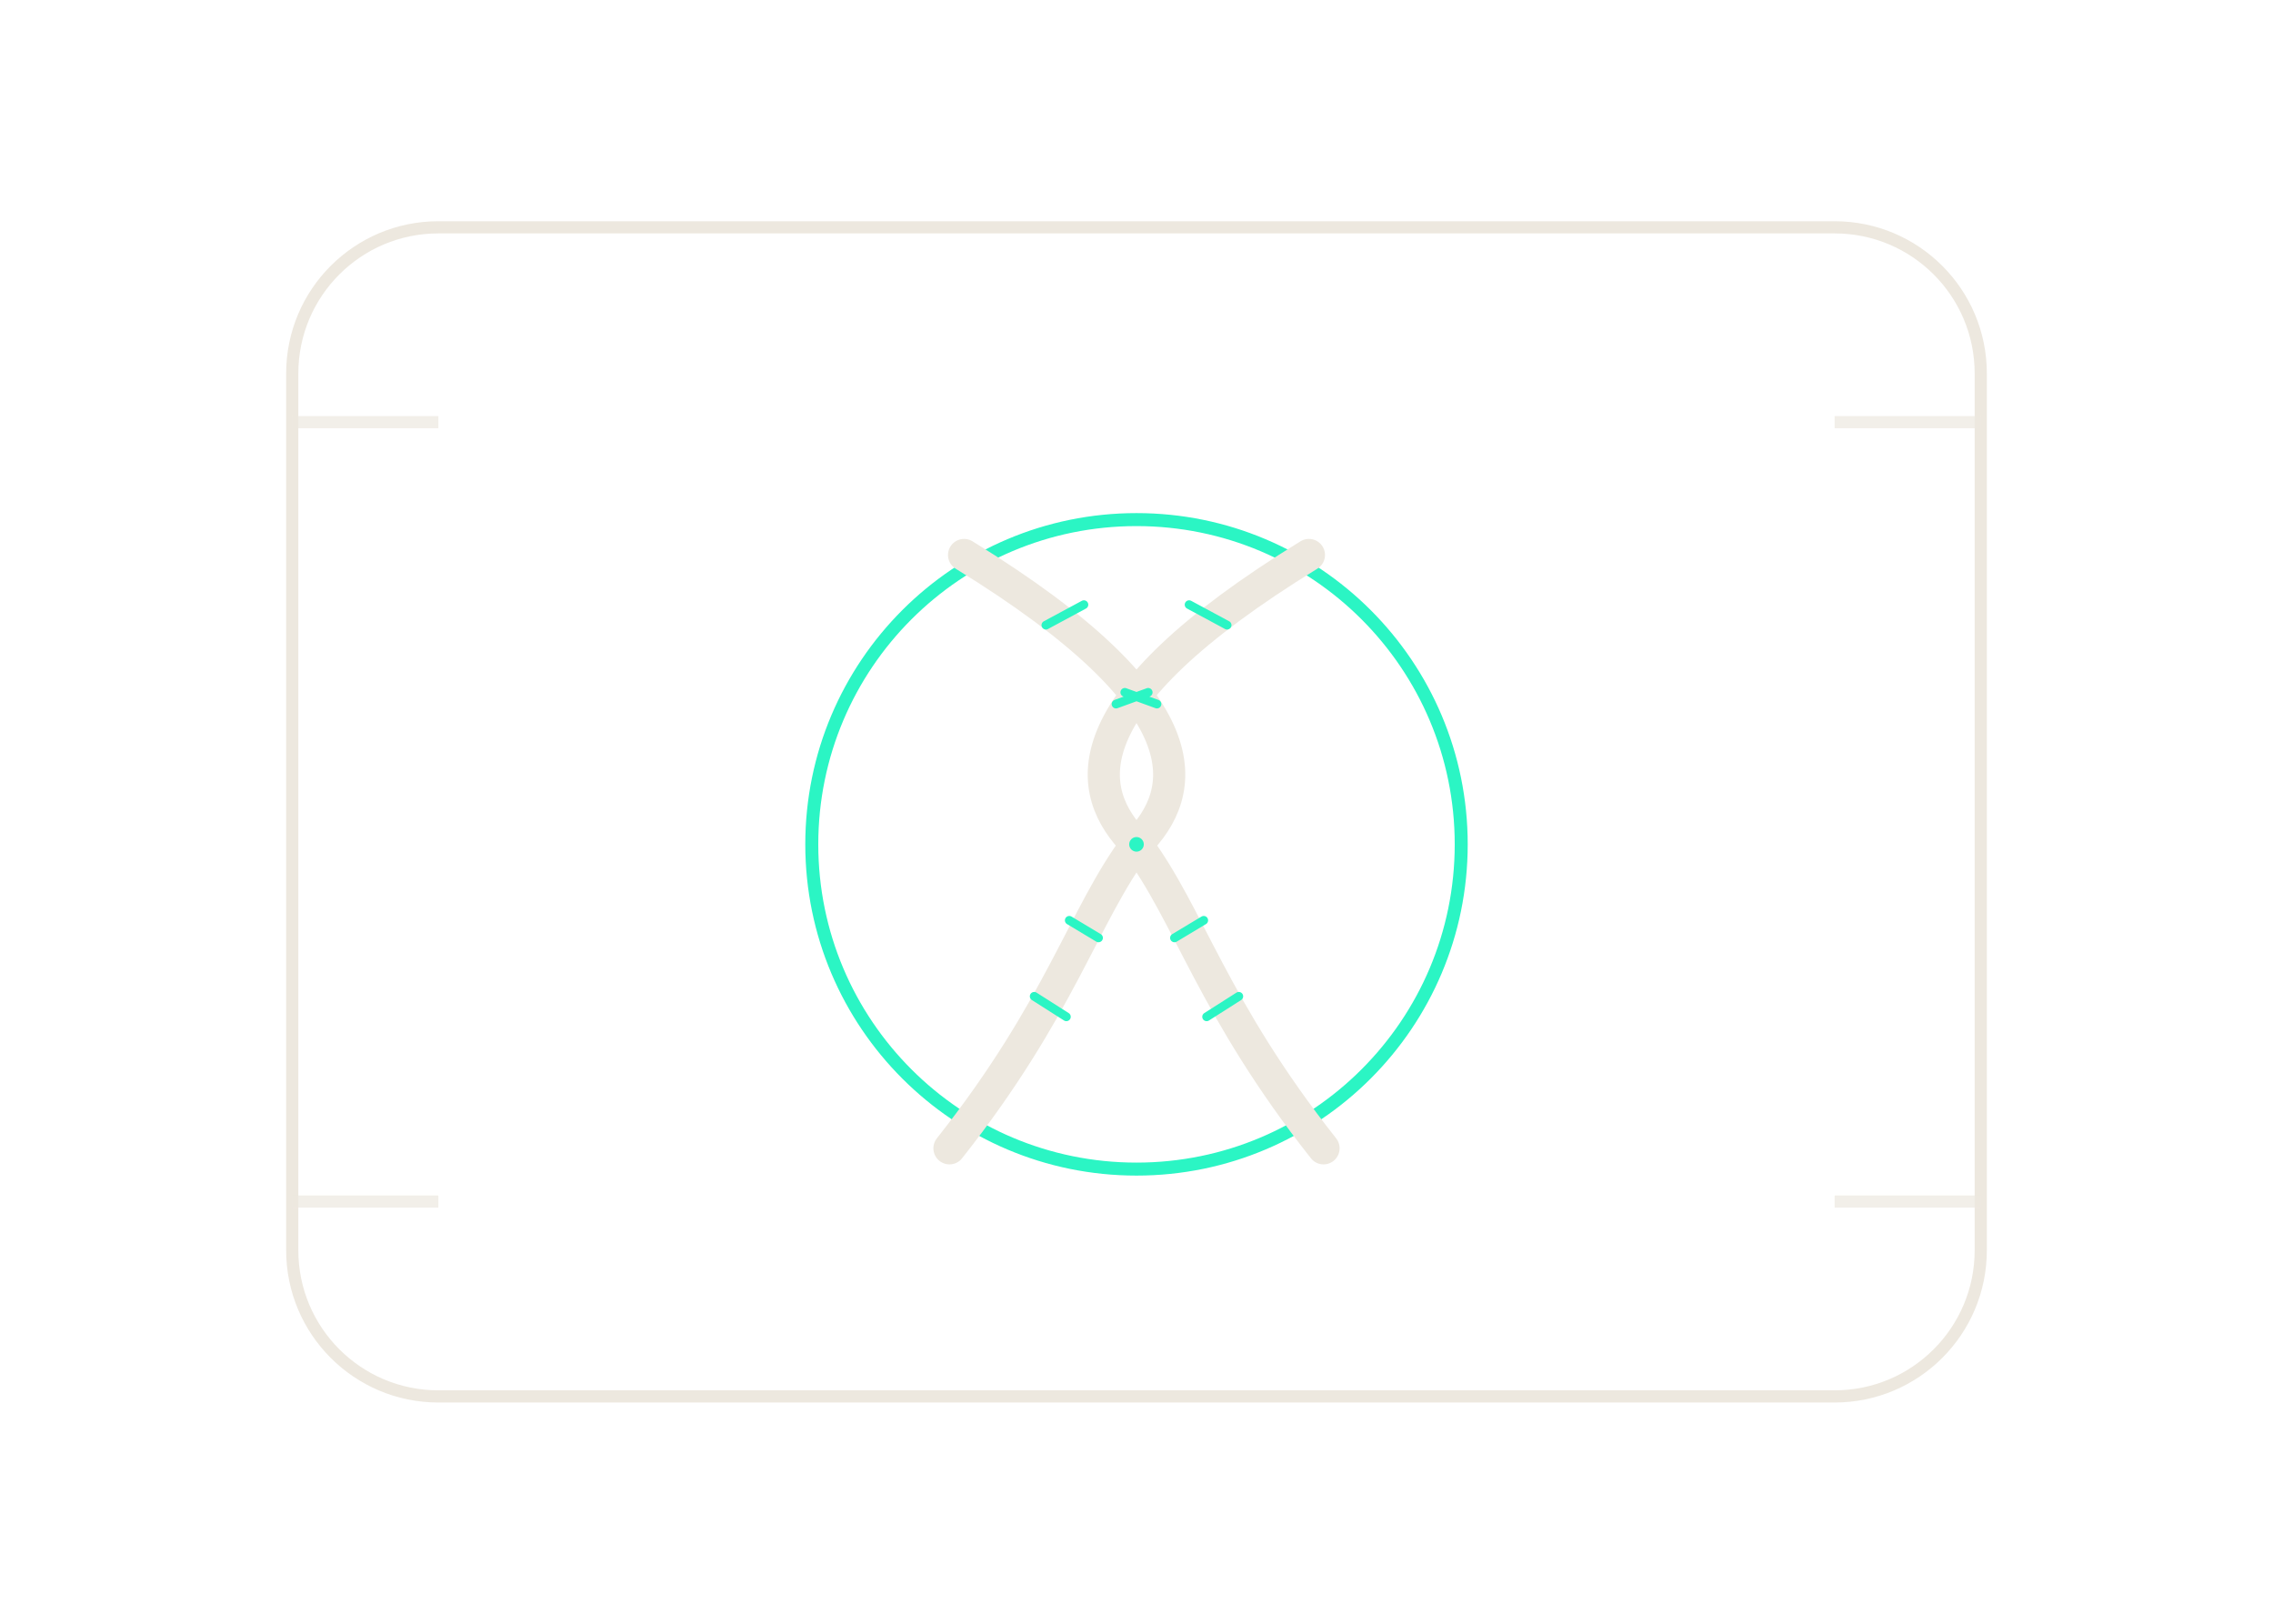
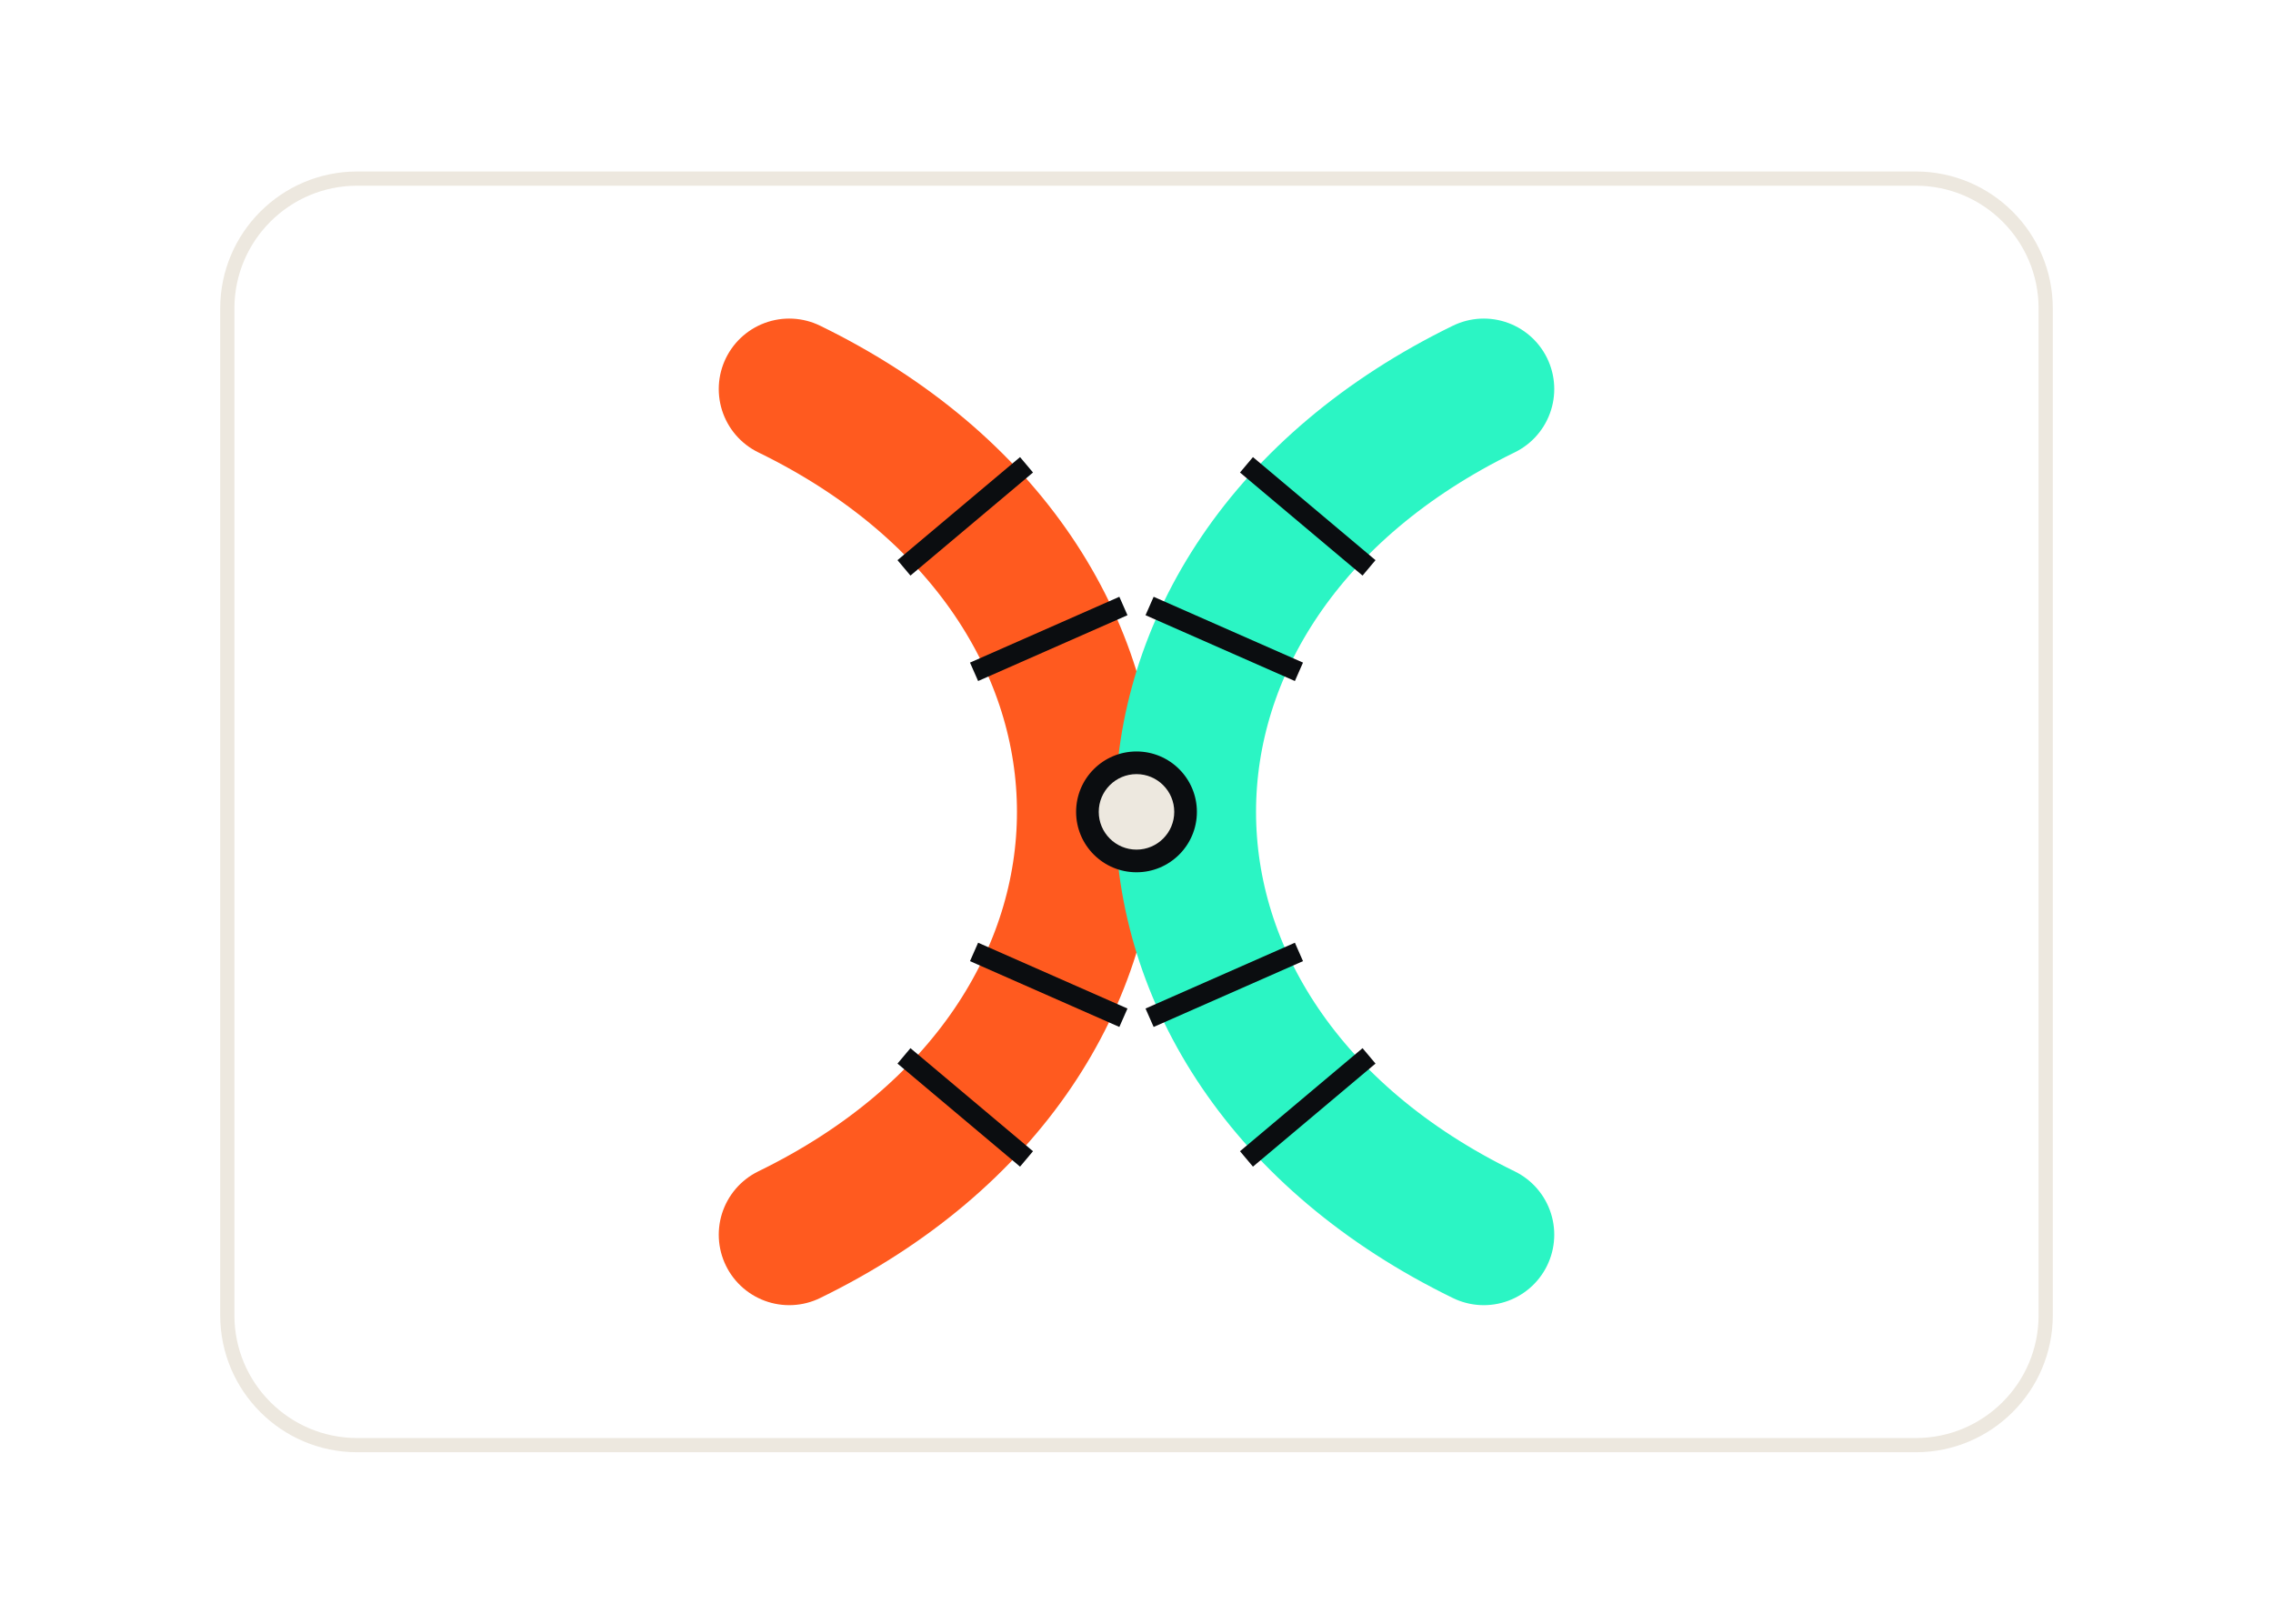
<svg xmlns="http://www.w3.org/2000/svg" viewBox="0 0 280 200" role="img" aria-label="Empty Canvas pane">
  <style>
    .ink { stroke: #EDE8DF; fill: none; }
-     .glow { stroke: #2BF5C4; fill: none; }
-     .core { fill: #2BF5C4; }
-     .inkfill { fill: #EDE8DF; }
+     .ring { fill: #0B0D10; }
+     .bead { fill: #EDE8DF; }
+     .band { stroke: #0B0D10; }
    @media (prefers-color-scheme: light) {
      .ink { stroke: #0B0D10; }
-       .glow { stroke: #0B8F72; }
-       .core { fill: #0B8F72; }
-       .inkfill { fill: #0B0D10; }
+       .ring { fill: #EDE8DF; }
+       .bead { fill: #0B0D10; }
+       .band { stroke: #EDE8DF; }
    }
  </style>
-   <rect class="ink" x="36" y="28" width="208" height="144" rx="18" stroke-width="1.5" />
-   <path class="ink" d="M36 52h18M226 52h18M36 148h18M226 148h18" stroke-width="1.5" opacity="0.7" />
-   <circle class="glow" cx="140" cy="104" r="40" stroke-width="1.6" />
-   <g transform="translate(140 104) scale(0.18)" fill="none" stroke-linecap="round">
-     <path class="ink" d="M-118-198C48-96 36-36 0 0C-36 48-52 112-128 208" stroke-width="22" />
-     <path class="ink" d="M118-198C-48-96-36-36 0 0C36 48 52 112 128 208" stroke-width="22" />
-     <path class="glow" d="M-62-150l26-14M-14-96l22-8M-46 52l20 12M-70 104l22 14M62-150l-26-14M14-96l-22-8M46 52l-20 12M70 104l-22 14" stroke-width="6" />
-     <circle class="inkfill" cx="0" cy="0" r="12" />
-     <circle class="core" cx="0" cy="0" r="5" />
+   <rect class="ink" x="28" y="22" width="224" height="156" rx="16" stroke-width="1.75" />
+   <g transform="translate(140 100) scale(0.155) translate(-512 -512)" fill="none" stroke-linecap="round">
+     <path d="M236 176C552 330 552 694 236 848" stroke="#FF5A1F" stroke-width="112" />
+     <path d="M788 176C472 330 472 694 788 848" stroke="#2BF5C4" stroke-width="112" />
+     <g class="band" stroke-width="16" stroke-linecap="butt">
+       <path d="M424.6 236.2L327.2 318.1" />
+       <path d="M501.6 348.4L382.9 400.7" />
+       <path d="M501.6 675.6L382.9 623.3" />
+       <path d="M424.6 787.8L327.2 705.9" />
+       <path d="M696.8 318.1L599.4 236.2" />
+       <path d="M641.1 400.7L522.4 348.4" />
+       <path d="M641.1 623.3L522.4 675.6" />
+       <path d="M696.8 705.9L599.4 787.8" />
+     </g>
+     <circle class="ring" cx="512" cy="512" r="48" />
+     <circle class="bead" cx="512" cy="512" r="30" />
  </g>
</svg>
